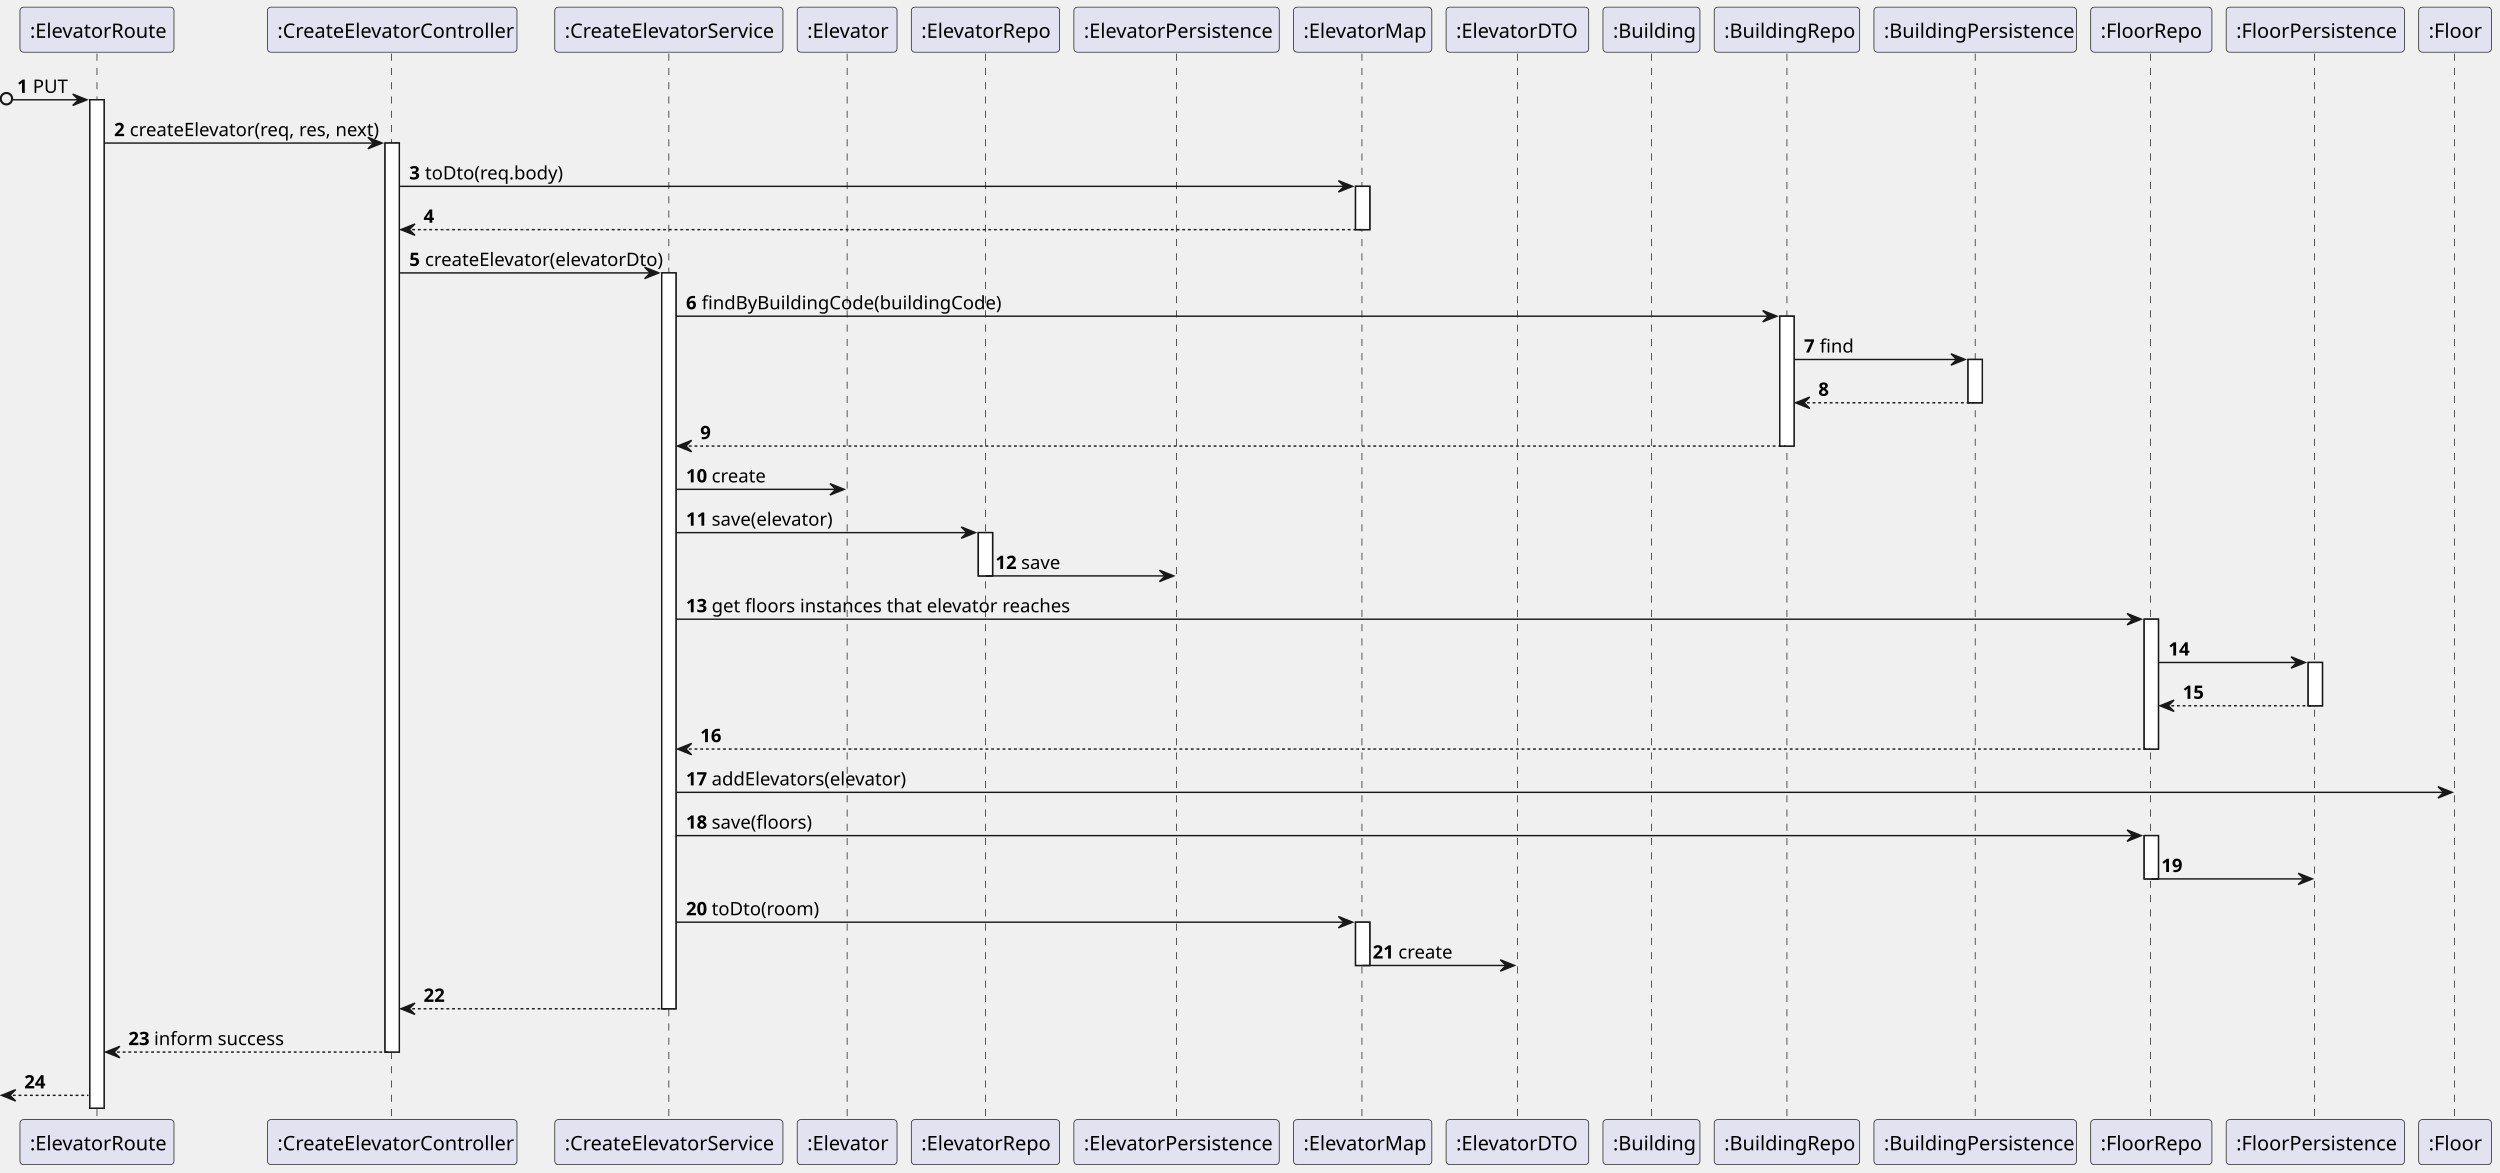
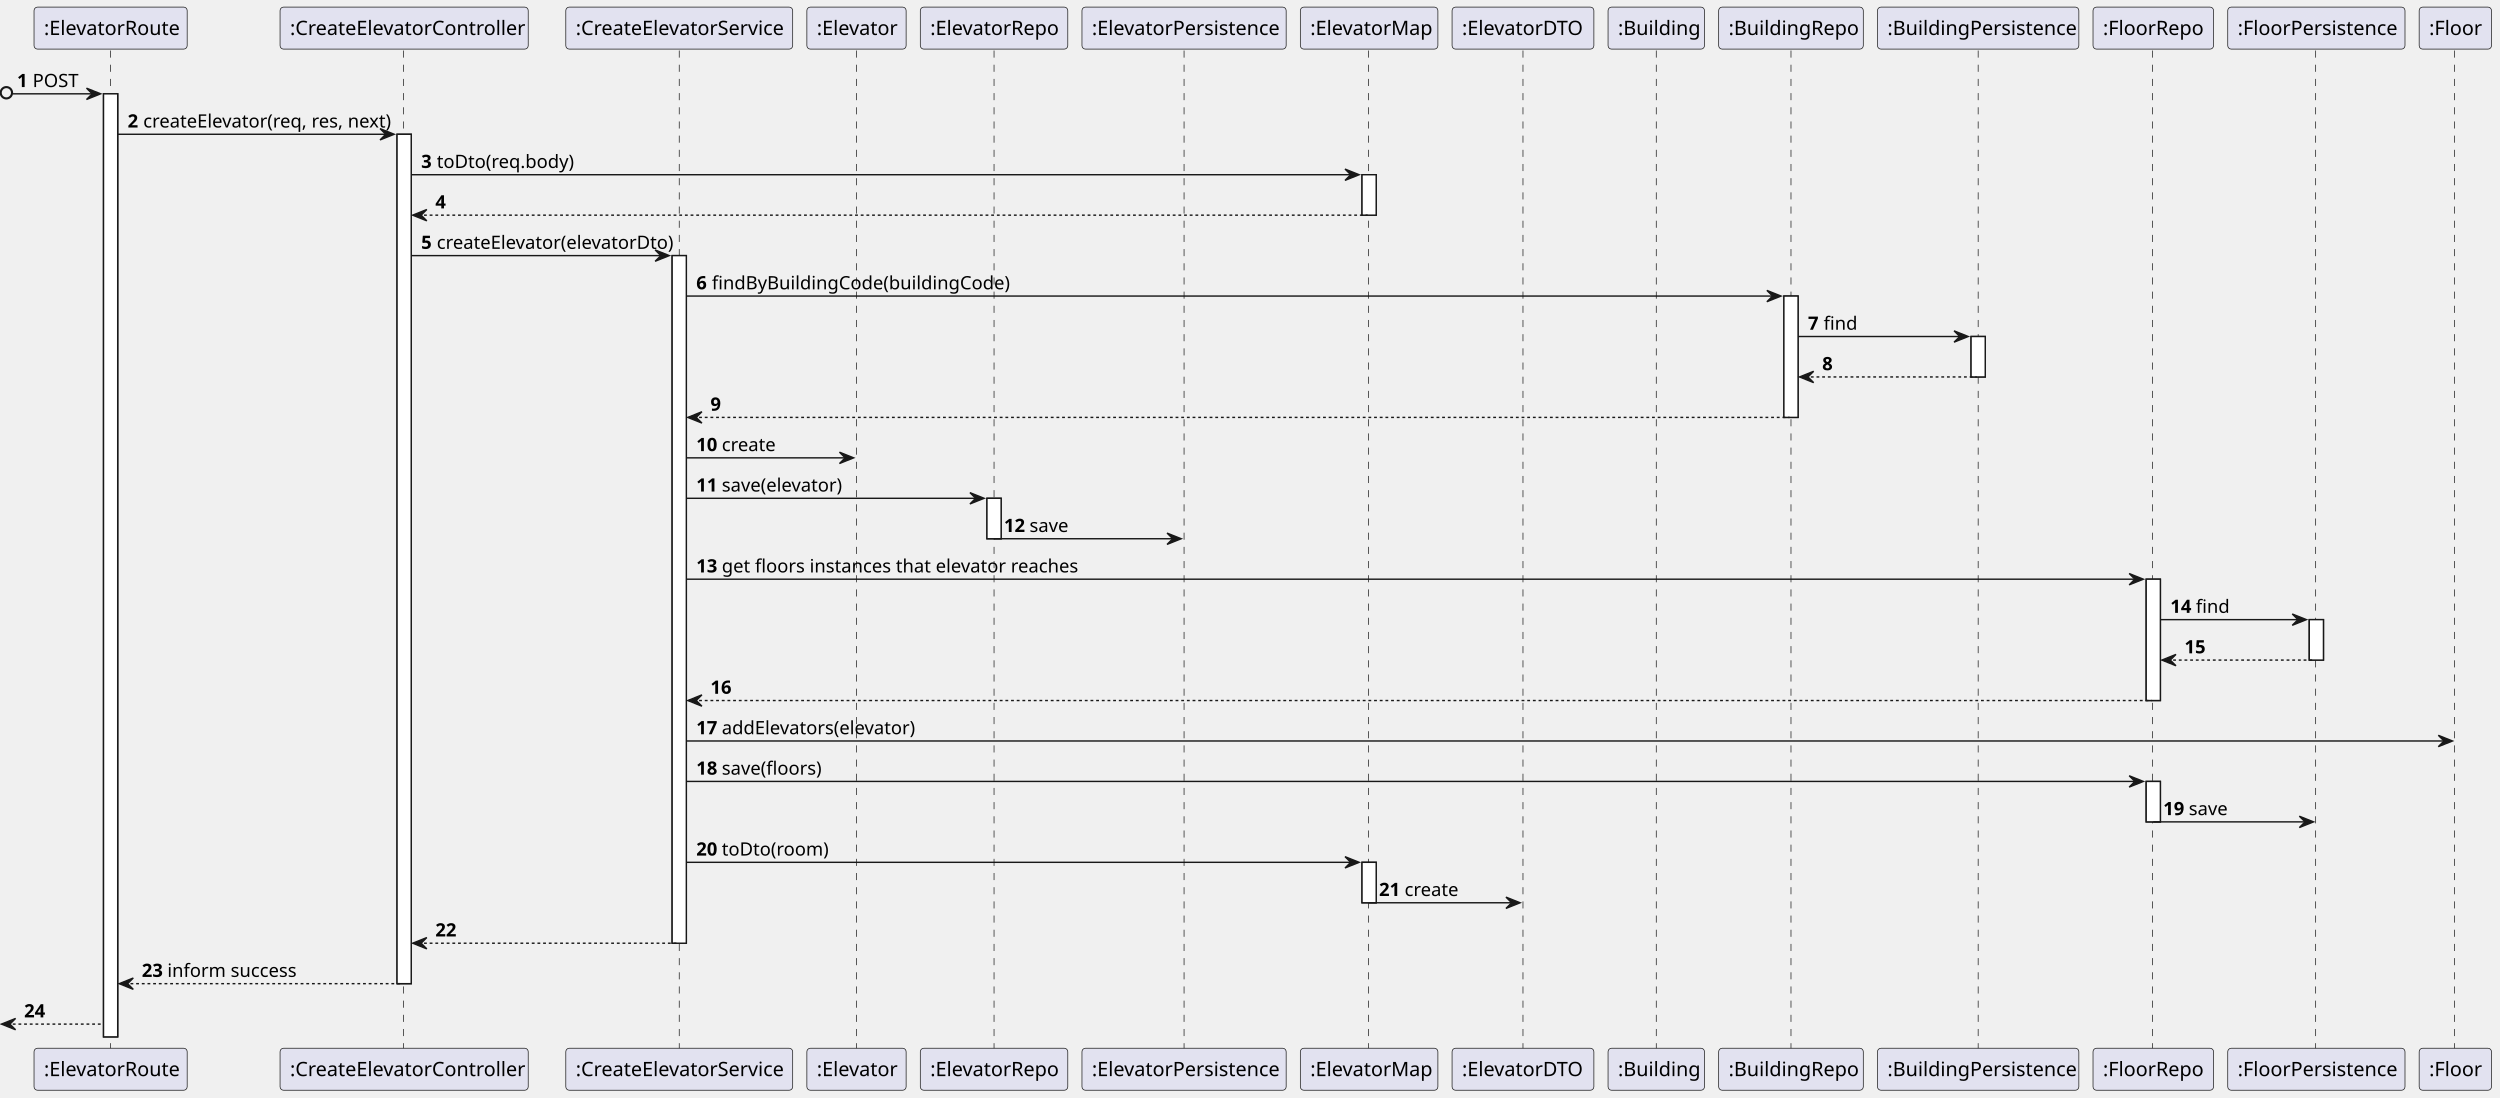
- <svg xmlns="http://www.w3.org/2000/svg" contentStyleType="text/css" height="822px" preserveAspectRatio="none" style="width:1753px;height:822px;background:#FFFFFF;" version="1.1" viewBox="0 0 1753 822" width="1753px" zoomAndPan="magnify">
+ <svg xmlns="http://www.w3.org/2000/svg" contentStyleType="text/css" height="774px" preserveAspectRatio="none" style="width:1763px;height:774px;background:#FFFFFF;" version="1.1" viewBox="0 0 1763 774" width="1763px" zoomAndPan="magnify">
  <defs />
  <g>
-     <rect fill="#FFFFFF" height="707.086" style="stroke:#181818;stroke-width:1.0;" width="10" x="63" y="69.961" />
-     <rect fill="#FFFFFF" height="637.383" style="stroke:#181818;stroke-width:1.0;" width="10" x="270" y="100.312" />
-     <rect fill="#FFFFFF" height="515.977" style="stroke:#181818;stroke-width:1.0;" width="10" x="464" y="191.367" />
-     <rect fill="#FFFFFF" height="30.352" style="stroke:#181818;stroke-width:1.0;" width="10" x="686" y="373.477" />
-     <rect fill="#FFFFFF" height="30.352" style="stroke:#181818;stroke-width:1.0;" width="10" x="950.5" y="130.664" />
-     <rect fill="#FFFFFF" height="30.352" style="stroke:#181818;stroke-width:1.0;" width="10" x="950.5" y="646.641" />
-     <rect fill="#FFFFFF" height="91.055" style="stroke:#181818;stroke-width:1.0;" width="10" x="1248" y="221.719" />
-     <rect fill="#FFFFFF" height="30.352" style="stroke:#181818;stroke-width:1.0;" width="10" x="1380" y="252.07" />
-     <rect fill="#FFFFFF" height="91.055" style="stroke:#181818;stroke-width:1.0;" width="10" x="1503.5" y="434.18" />
-     <rect fill="#FFFFFF" height="30.352" style="stroke:#181818;stroke-width:1.0;" width="10" x="1503.5" y="585.938" />
-     <rect fill="#FFFFFF" height="30.352" style="stroke:#181818;stroke-width:1.0;" width="10" x="1618.5" y="464.531" />
-     <line style="stroke:#181818;stroke-width:0.5;stroke-dasharray:5.0,5.0;" x1="68" x2="68" y1="37.609" y2="786.047" />
-     <line style="stroke:#181818;stroke-width:0.5;stroke-dasharray:5.0,5.0;" x1="274.5" x2="274.5" y1="37.609" y2="786.047" />
-     <line style="stroke:#181818;stroke-width:0.5;stroke-dasharray:5.0,5.0;" x1="469" x2="469" y1="37.609" y2="786.047" />
-     <line style="stroke:#181818;stroke-width:0.5;stroke-dasharray:5.0,5.0;" x1="594" x2="594" y1="37.609" y2="786.047" />
-     <line style="stroke:#181818;stroke-width:0.5;stroke-dasharray:5.0,5.0;" x1="691" x2="691" y1="37.609" y2="786.047" />
-     <line style="stroke:#181818;stroke-width:0.5;stroke-dasharray:5.0,5.0;" x1="825" x2="825" y1="37.609" y2="786.047" />
-     <line style="stroke:#181818;stroke-width:0.5;stroke-dasharray:5.0,5.0;" x1="955" x2="955" y1="37.609" y2="786.047" />
-     <line style="stroke:#181818;stroke-width:0.5;stroke-dasharray:5.0,5.0;" x1="1064" x2="1064" y1="37.609" y2="786.047" />
-     <line style="stroke:#181818;stroke-width:0.5;stroke-dasharray:5.0,5.0;" x1="1158" x2="1158" y1="37.609" y2="786.047" />
-     <line style="stroke:#181818;stroke-width:0.5;stroke-dasharray:5.0,5.0;" x1="1253" x2="1253" y1="37.609" y2="786.047" />
-     <line style="stroke:#181818;stroke-width:0.5;stroke-dasharray:5.0,5.0;" x1="1385" x2="1385" y1="37.609" y2="786.047" />
-     <line style="stroke:#181818;stroke-width:0.5;stroke-dasharray:5.0,5.0;" x1="1508" x2="1508" y1="37.609" y2="786.047" />
-     <line style="stroke:#181818;stroke-width:0.5;stroke-dasharray:5.0,5.0;" x1="1623" x2="1623" y1="37.609" y2="786.047" />
-     <line style="stroke:#181818;stroke-width:0.5;stroke-dasharray:5.0,5.0;" x1="1721" x2="1721" y1="37.609" y2="786.047" />
-     <rect fill="#E2E2F0" height="31.609" rx="2.5" ry="2.5" style="stroke:#181818;stroke-width:0.5;" width="108" x="14" y="5" />
-     <text fill="#000000" font-family="sans-serif" font-size="14" lengthAdjust="spacing" textLength="94" x="21" y="26.533">:ElevatorRoute</text>
-     <rect fill="#E2E2F0" height="31.609" rx="2.5" ry="2.5" style="stroke:#181818;stroke-width:0.5;" width="108" x="14" y="785.047" />
-     <text fill="#000000" font-family="sans-serif" font-size="14" lengthAdjust="spacing" textLength="94" x="21" y="806.58">:ElevatorRoute</text>
-     <rect fill="#E2E2F0" height="31.609" rx="2.5" ry="2.5" style="stroke:#181818;stroke-width:0.5;" width="175" x="187.5" y="5" />
-     <text fill="#000000" font-family="sans-serif" font-size="14" lengthAdjust="spacing" textLength="161" x="194.5" y="26.533">:CreateElevatorController</text>
-     <rect fill="#E2E2F0" height="31.609" rx="2.5" ry="2.5" style="stroke:#181818;stroke-width:0.5;" width="175" x="187.5" y="785.047" />
-     <text fill="#000000" font-family="sans-serif" font-size="14" lengthAdjust="spacing" textLength="161" x="194.5" y="806.58">:CreateElevatorController</text>
-     <rect fill="#E2E2F0" height="31.609" rx="2.5" ry="2.5" style="stroke:#181818;stroke-width:0.5;" width="160" x="389" y="5" />
-     <text fill="#000000" font-family="sans-serif" font-size="14" lengthAdjust="spacing" textLength="146" x="396" y="26.533">:CreateElevatorService</text>
-     <rect fill="#E2E2F0" height="31.609" rx="2.5" ry="2.5" style="stroke:#181818;stroke-width:0.5;" width="160" x="389" y="785.047" />
-     <text fill="#000000" font-family="sans-serif" font-size="14" lengthAdjust="spacing" textLength="146" x="396" y="806.58">:CreateElevatorService</text>
-     <rect fill="#E2E2F0" height="31.609" rx="2.5" ry="2.5" style="stroke:#181818;stroke-width:0.5;" width="70" x="559" y="5" />
-     <text fill="#000000" font-family="sans-serif" font-size="14" lengthAdjust="spacing" textLength="56" x="566" y="26.533">:Elevator</text>
-     <rect fill="#E2E2F0" height="31.609" rx="2.5" ry="2.5" style="stroke:#181818;stroke-width:0.5;" width="70" x="559" y="785.047" />
-     <text fill="#000000" font-family="sans-serif" font-size="14" lengthAdjust="spacing" textLength="56" x="566" y="806.58">:Elevator</text>
-     <rect fill="#E2E2F0" height="31.609" rx="2.5" ry="2.5" style="stroke:#181818;stroke-width:0.5;" width="104" x="639" y="5" />
-     <text fill="#000000" font-family="sans-serif" font-size="14" lengthAdjust="spacing" textLength="90" x="646" y="26.533">:ElevatorRepo</text>
-     <rect fill="#E2E2F0" height="31.609" rx="2.5" ry="2.5" style="stroke:#181818;stroke-width:0.5;" width="104" x="639" y="785.047" />
-     <text fill="#000000" font-family="sans-serif" font-size="14" lengthAdjust="spacing" textLength="90" x="646" y="806.58">:ElevatorRepo</text>
-     <rect fill="#E2E2F0" height="31.609" rx="2.5" ry="2.5" style="stroke:#181818;stroke-width:0.5;" width="144" x="753" y="5" />
-     <text fill="#000000" font-family="sans-serif" font-size="14" lengthAdjust="spacing" textLength="130" x="760" y="26.533">:ElevatorPersistence</text>
-     <rect fill="#E2E2F0" height="31.609" rx="2.5" ry="2.5" style="stroke:#181818;stroke-width:0.5;" width="144" x="753" y="785.047" />
-     <text fill="#000000" font-family="sans-serif" font-size="14" lengthAdjust="spacing" textLength="130" x="760" y="806.58">:ElevatorPersistence</text>
-     <rect fill="#E2E2F0" height="31.609" rx="2.5" ry="2.5" style="stroke:#181818;stroke-width:0.5;" width="97" x="907" y="5" />
-     <text fill="#000000" font-family="sans-serif" font-size="14" lengthAdjust="spacing" textLength="83" x="914" y="26.533">:ElevatorMap</text>
-     <rect fill="#E2E2F0" height="31.609" rx="2.5" ry="2.5" style="stroke:#181818;stroke-width:0.5;" width="97" x="907" y="785.047" />
-     <text fill="#000000" font-family="sans-serif" font-size="14" lengthAdjust="spacing" textLength="83" x="914" y="806.58">:ElevatorMap</text>
-     <rect fill="#E2E2F0" height="31.609" rx="2.5" ry="2.5" style="stroke:#181818;stroke-width:0.5;" width="100" x="1014" y="5" />
-     <text fill="#000000" font-family="sans-serif" font-size="14" lengthAdjust="spacing" textLength="86" x="1021" y="26.533">:ElevatorDTO</text>
-     <rect fill="#E2E2F0" height="31.609" rx="2.5" ry="2.5" style="stroke:#181818;stroke-width:0.5;" width="100" x="1014" y="785.047" />
-     <text fill="#000000" font-family="sans-serif" font-size="14" lengthAdjust="spacing" textLength="86" x="1021" y="806.58">:ElevatorDTO</text>
-     <rect fill="#E2E2F0" height="31.609" rx="2.5" ry="2.5" style="stroke:#181818;stroke-width:0.5;" width="68" x="1124" y="5" />
-     <text fill="#000000" font-family="sans-serif" font-size="14" lengthAdjust="spacing" textLength="54" x="1131" y="26.533">:Building</text>
-     <rect fill="#E2E2F0" height="31.609" rx="2.5" ry="2.5" style="stroke:#181818;stroke-width:0.5;" width="68" x="1124" y="785.047" />
-     <text fill="#000000" font-family="sans-serif" font-size="14" lengthAdjust="spacing" textLength="54" x="1131" y="806.58">:Building</text>
-     <rect fill="#E2E2F0" height="31.609" rx="2.5" ry="2.5" style="stroke:#181818;stroke-width:0.5;" width="102" x="1202" y="5" />
-     <text fill="#000000" font-family="sans-serif" font-size="14" lengthAdjust="spacing" textLength="88" x="1209" y="26.533">:BuildingRepo</text>
-     <rect fill="#E2E2F0" height="31.609" rx="2.5" ry="2.5" style="stroke:#181818;stroke-width:0.5;" width="102" x="1202" y="785.047" />
-     <text fill="#000000" font-family="sans-serif" font-size="14" lengthAdjust="spacing" textLength="88" x="1209" y="806.58">:BuildingRepo</text>
-     <rect fill="#E2E2F0" height="31.609" rx="2.5" ry="2.5" style="stroke:#181818;stroke-width:0.5;" width="142" x="1314" y="5" />
-     <text fill="#000000" font-family="sans-serif" font-size="14" lengthAdjust="spacing" textLength="128" x="1321" y="26.533">:BuildingPersistence</text>
-     <rect fill="#E2E2F0" height="31.609" rx="2.5" ry="2.5" style="stroke:#181818;stroke-width:0.5;" width="142" x="1314" y="785.047" />
-     <text fill="#000000" font-family="sans-serif" font-size="14" lengthAdjust="spacing" textLength="128" x="1321" y="806.58">:BuildingPersistence</text>
-     <rect fill="#E2E2F0" height="31.609" rx="2.5" ry="2.5" style="stroke:#181818;stroke-width:0.5;" width="85" x="1466" y="5" />
-     <text fill="#000000" font-family="sans-serif" font-size="14" lengthAdjust="spacing" textLength="71" x="1473" y="26.533">:FloorRepo</text>
-     <rect fill="#E2E2F0" height="31.609" rx="2.5" ry="2.5" style="stroke:#181818;stroke-width:0.5;" width="85" x="1466" y="785.047" />
-     <text fill="#000000" font-family="sans-serif" font-size="14" lengthAdjust="spacing" textLength="71" x="1473" y="806.58">:FloorRepo</text>
-     <rect fill="#E2E2F0" height="31.609" rx="2.5" ry="2.5" style="stroke:#181818;stroke-width:0.5;" width="125" x="1561" y="5" />
-     <text fill="#000000" font-family="sans-serif" font-size="14" lengthAdjust="spacing" textLength="111" x="1568" y="26.533">:FloorPersistence</text>
-     <rect fill="#E2E2F0" height="31.609" rx="2.5" ry="2.5" style="stroke:#181818;stroke-width:0.5;" width="125" x="1561" y="785.047" />
-     <text fill="#000000" font-family="sans-serif" font-size="14" lengthAdjust="spacing" textLength="111" x="1568" y="806.58">:FloorPersistence</text>
-     <rect fill="#E2E2F0" height="31.609" rx="2.5" ry="2.5" style="stroke:#181818;stroke-width:0.5;" width="51" x="1696" y="5" />
-     <text fill="#000000" font-family="sans-serif" font-size="14" lengthAdjust="spacing" textLength="37" x="1703" y="26.533">:Floor</text>
-     <rect fill="#E2E2F0" height="31.609" rx="2.5" ry="2.5" style="stroke:#181818;stroke-width:0.5;" width="51" x="1696" y="785.047" />
-     <text fill="#000000" font-family="sans-serif" font-size="14" lengthAdjust="spacing" textLength="37" x="1703" y="806.58">:Floor</text>
-     <rect fill="#FFFFFF" height="707.086" style="stroke:#181818;stroke-width:1.0;" width="10" x="63" y="69.961" />
-     <rect fill="#FFFFFF" height="637.383" style="stroke:#181818;stroke-width:1.0;" width="10" x="270" y="100.312" />
-     <rect fill="#FFFFFF" height="515.977" style="stroke:#181818;stroke-width:1.0;" width="10" x="464" y="191.367" />
-     <rect fill="#FFFFFF" height="30.352" style="stroke:#181818;stroke-width:1.0;" width="10" x="686" y="373.477" />
-     <rect fill="#FFFFFF" height="30.352" style="stroke:#181818;stroke-width:1.0;" width="10" x="950.5" y="130.664" />
-     <rect fill="#FFFFFF" height="30.352" style="stroke:#181818;stroke-width:1.0;" width="10" x="950.5" y="646.641" />
-     <rect fill="#FFFFFF" height="91.055" style="stroke:#181818;stroke-width:1.0;" width="10" x="1248" y="221.719" />
-     <rect fill="#FFFFFF" height="30.352" style="stroke:#181818;stroke-width:1.0;" width="10" x="1380" y="252.07" />
-     <rect fill="#FFFFFF" height="91.055" style="stroke:#181818;stroke-width:1.0;" width="10" x="1503.5" y="434.18" />
-     <rect fill="#FFFFFF" height="30.352" style="stroke:#181818;stroke-width:1.0;" width="10" x="1503.5" y="585.938" />
-     <rect fill="#FFFFFF" height="30.352" style="stroke:#181818;stroke-width:1.0;" width="10" x="1618.5" y="464.531" />
-     <ellipse cx="4.5" cy="69.211" fill="none" rx="4" ry="4" style="stroke:#181818;stroke-width:1.5;" />
-     <polygon fill="#181818" points="51,65.961,61,69.961,51,73.961,55,69.961" style="stroke:#181818;stroke-width:1.0;" />
-     <line style="stroke:#181818;stroke-width:1.0;" x1="9" x2="57" y1="69.961" y2="69.961" />
-     <text fill="#000000" font-family="sans-serif" font-size="13" font-weight="bold" lengthAdjust="spacing" textLength="7" x="12" y="65.105">1</text>
-     <text fill="#000000" font-family="sans-serif" font-size="13" lengthAdjust="spacing" textLength="25" x="23" y="65.105">PUT</text>
-     <polygon fill="#181818" points="258,96.312,268,100.312,258,104.312,262,100.312" style="stroke:#181818;stroke-width:1.0;" />
-     <line style="stroke:#181818;stroke-width:1.0;" x1="73" x2="264" y1="100.312" y2="100.312" />
-     <text fill="#000000" font-family="sans-serif" font-size="13" font-weight="bold" lengthAdjust="spacing" textLength="7" x="80" y="95.456">2</text>
-     <text fill="#000000" font-family="sans-serif" font-size="13" lengthAdjust="spacing" textLength="167" x="91" y="95.456">createElevator(req, res, next)</text>
-     <polygon fill="#181818" points="938.5,126.664,948.5,130.664,938.5,134.664,942.5,130.664" style="stroke:#181818;stroke-width:1.0;" />
-     <line style="stroke:#181818;stroke-width:1.0;" x1="280" x2="944.5" y1="130.664" y2="130.664" />
-     <text fill="#000000" font-family="sans-serif" font-size="13" font-weight="bold" lengthAdjust="spacing" textLength="7" x="287" y="125.808">3</text>
-     <text fill="#000000" font-family="sans-serif" font-size="13" lengthAdjust="spacing" textLength="89" x="298" y="125.808">toDto(req.body)</text>
-     <polygon fill="#181818" points="291,157.016,281,161.016,291,165.016,287,161.016" style="stroke:#181818;stroke-width:1.0;" />
-     <line style="stroke:#181818;stroke-width:1.0;stroke-dasharray:2.0,2.0;" x1="285" x2="954.5" y1="161.016" y2="161.016" />
-     <text fill="#000000" font-family="sans-serif" font-size="13" font-weight="bold" lengthAdjust="spacing" textLength="7" x="297" y="156.159">4</text>
-     <text fill="#000000" font-family="sans-serif" font-size="13" lengthAdjust="spacing" textLength="4" x="308" y="156.159"> </text>
-     <polygon fill="#181818" points="452,187.367,462,191.367,452,195.367,456,191.367" style="stroke:#181818;stroke-width:1.0;" />
-     <line style="stroke:#181818;stroke-width:1.0;" x1="280" x2="458" y1="191.367" y2="191.367" />
-     <text fill="#000000" font-family="sans-serif" font-size="13" font-weight="bold" lengthAdjust="spacing" textLength="7" x="287" y="186.511">5</text>
-     <text fill="#000000" font-family="sans-serif" font-size="13" lengthAdjust="spacing" textLength="154" x="298" y="186.511">createElevator(elevatorDto)</text>
-     <polygon fill="#181818" points="1236,217.719,1246,221.719,1236,225.719,1240,221.719" style="stroke:#181818;stroke-width:1.0;" />
-     <line style="stroke:#181818;stroke-width:1.0;" x1="474" x2="1242" y1="221.719" y2="221.719" />
-     <text fill="#000000" font-family="sans-serif" font-size="13" font-weight="bold" lengthAdjust="spacing" textLength="7" x="481" y="216.862">6</text>
-     <text fill="#000000" font-family="sans-serif" font-size="13" lengthAdjust="spacing" textLength="194" x="492" y="216.862">findByBuildingCode(buildingCode)</text>
-     <polygon fill="#181818" points="1368,248.07,1378,252.07,1368,256.07,1372,252.07" style="stroke:#181818;stroke-width:1.0;" />
-     <line style="stroke:#181818;stroke-width:1.0;" x1="1258" x2="1374" y1="252.07" y2="252.07" />
-     <text fill="#000000" font-family="sans-serif" font-size="13" font-weight="bold" lengthAdjust="spacing" textLength="7" x="1265" y="247.214">7</text>
-     <text fill="#000000" font-family="sans-serif" font-size="13" lengthAdjust="spacing" textLength="20" x="1276" y="247.214">find</text>
-     <polygon fill="#181818" points="1269,278.422,1259,282.422,1269,286.422,1265,282.422" style="stroke:#181818;stroke-width:1.0;" />
-     <line style="stroke:#181818;stroke-width:1.0;stroke-dasharray:2.0,2.0;" x1="1263" x2="1384" y1="282.422" y2="282.422" />
-     <text fill="#000000" font-family="sans-serif" font-size="13" font-weight="bold" lengthAdjust="spacing" textLength="7" x="1275" y="277.565">8</text>
-     <text fill="#000000" font-family="sans-serif" font-size="13" lengthAdjust="spacing" textLength="4" x="1286" y="277.565"> </text>
-     <polygon fill="#181818" points="485,308.773,475,312.773,485,316.773,481,312.773" style="stroke:#181818;stroke-width:1.0;" />
-     <line style="stroke:#181818;stroke-width:1.0;stroke-dasharray:2.0,2.0;" x1="479" x2="1252" y1="312.773" y2="312.773" />
-     <text fill="#000000" font-family="sans-serif" font-size="13" font-weight="bold" lengthAdjust="spacing" textLength="7" x="491" y="307.917">9</text>
-     <text fill="#000000" font-family="sans-serif" font-size="13" lengthAdjust="spacing" textLength="4" x="502" y="307.917"> </text>
-     <polygon fill="#181818" points="582,339.125,592,343.125,582,347.125,586,343.125" style="stroke:#181818;stroke-width:1.0;" />
-     <line style="stroke:#181818;stroke-width:1.0;" x1="474" x2="588" y1="343.125" y2="343.125" />
-     <text fill="#000000" font-family="sans-serif" font-size="13" font-weight="bold" lengthAdjust="spacing" textLength="14" x="481" y="338.269">10</text>
-     <text fill="#000000" font-family="sans-serif" font-size="13" lengthAdjust="spacing" textLength="36" x="499" y="338.269">create</text>
-     <polygon fill="#181818" points="674,369.477,684,373.477,674,377.477,678,373.477" style="stroke:#181818;stroke-width:1.0;" />
-     <line style="stroke:#181818;stroke-width:1.0;" x1="474" x2="680" y1="373.477" y2="373.477" />
-     <text fill="#000000" font-family="sans-serif" font-size="13" font-weight="bold" lengthAdjust="spacing" textLength="14" x="481" y="368.62">11</text>
-     <text fill="#000000" font-family="sans-serif" font-size="13" lengthAdjust="spacing" textLength="78" x="499" y="368.62">save(elevator)</text>
-     <polygon fill="#181818" points="813,399.828,823,403.828,813,407.828,817,403.828" style="stroke:#181818;stroke-width:1.0;" />
-     <line style="stroke:#181818;stroke-width:1.0;" x1="691" x2="819" y1="403.828" y2="403.828" />
-     <text fill="#000000" font-family="sans-serif" font-size="13" font-weight="bold" lengthAdjust="spacing" textLength="14" x="698" y="398.972">12</text>
-     <text fill="#000000" font-family="sans-serif" font-size="13" lengthAdjust="spacing" textLength="26" x="716" y="398.972">save</text>
-     <polygon fill="#181818" points="1491.5,430.18,1501.5,434.18,1491.5,438.18,1495.5,434.18" style="stroke:#181818;stroke-width:1.0;" />
-     <line style="stroke:#181818;stroke-width:1.0;" x1="474" x2="1497.5" y1="434.18" y2="434.18" />
-     <text fill="#000000" font-family="sans-serif" font-size="13" font-weight="bold" lengthAdjust="spacing" textLength="14" x="481" y="429.323">13</text>
-     <text fill="#000000" font-family="sans-serif" font-size="13" lengthAdjust="spacing" textLength="237" x="499" y="429.323">get floors instances that elevator reaches</text>
-     <polygon fill="#181818" points="1606.5,460.531,1616.5,464.531,1606.5,468.531,1610.5,464.531" style="stroke:#181818;stroke-width:1.0;" />
-     <line style="stroke:#181818;stroke-width:1.0;" x1="1513.5" x2="1612.5" y1="464.531" y2="464.531" />
-     <text fill="#000000" font-family="sans-serif" font-size="13" font-weight="bold" lengthAdjust="spacing" textLength="14" x="1520.5" y="459.675">14</text>
-     <text fill="#000000" font-family="sans-serif" font-size="13" lengthAdjust="spacing" textLength="4" x="1538.5" y="459.675"> </text>
-     <polygon fill="#181818" points="1524.5,490.883,1514.5,494.883,1524.5,498.883,1520.5,494.883" style="stroke:#181818;stroke-width:1.0;" />
-     <line style="stroke:#181818;stroke-width:1.0;stroke-dasharray:2.0,2.0;" x1="1518.5" x2="1622.5" y1="494.883" y2="494.883" />
-     <text fill="#000000" font-family="sans-serif" font-size="13" font-weight="bold" lengthAdjust="spacing" textLength="14" x="1530.5" y="490.026">15</text>
-     <text fill="#000000" font-family="sans-serif" font-size="13" lengthAdjust="spacing" textLength="4" x="1548.5" y="490.026"> </text>
-     <polygon fill="#181818" points="485,521.234,475,525.234,485,529.234,481,525.234" style="stroke:#181818;stroke-width:1.0;" />
-     <line style="stroke:#181818;stroke-width:1.0;stroke-dasharray:2.0,2.0;" x1="479" x2="1507.5" y1="525.234" y2="525.234" />
-     <text fill="#000000" font-family="sans-serif" font-size="13" font-weight="bold" lengthAdjust="spacing" textLength="14" x="491" y="520.378">16</text>
-     <text fill="#000000" font-family="sans-serif" font-size="13" lengthAdjust="spacing" textLength="4" x="509" y="520.378"> </text>
-     <polygon fill="#181818" points="1709.5,551.586,1719.5,555.586,1709.5,559.586,1713.5,555.586" style="stroke:#181818;stroke-width:1.0;" />
-     <line style="stroke:#181818;stroke-width:1.0;" x1="474" x2="1715.5" y1="555.586" y2="555.586" />
-     <text fill="#000000" font-family="sans-serif" font-size="13" font-weight="bold" lengthAdjust="spacing" textLength="14" x="481" y="550.73">17</text>
-     <text fill="#000000" font-family="sans-serif" font-size="13" lengthAdjust="spacing" textLength="126" x="499" y="550.73">addElevators(elevator)</text>
-     <polygon fill="#181818" points="1491.5,581.938,1501.5,585.938,1491.5,589.938,1495.5,585.938" style="stroke:#181818;stroke-width:1.0;" />
-     <line style="stroke:#181818;stroke-width:1.0;" x1="474" x2="1497.5" y1="585.938" y2="585.938" />
-     <text fill="#000000" font-family="sans-serif" font-size="13" font-weight="bold" lengthAdjust="spacing" textLength="14" x="481" y="581.081">18</text>
-     <text fill="#000000" font-family="sans-serif" font-size="13" lengthAdjust="spacing" textLength="65" x="499" y="581.081">save(floors)</text>
-     <polygon fill="#181818" points="1611.5,612.289,1621.5,616.289,1611.5,620.289,1615.5,616.289" style="stroke:#181818;stroke-width:1.0;" />
-     <line style="stroke:#181818;stroke-width:1.0;" x1="1508.5" x2="1617.5" y1="616.289" y2="616.289" />
-     <text fill="#000000" font-family="sans-serif" font-size="13" font-weight="bold" lengthAdjust="spacing" textLength="14" x="1515.5" y="611.433">19</text>
-     <text fill="#000000" font-family="sans-serif" font-size="13" lengthAdjust="spacing" textLength="4" x="1533.5" y="611.433"> </text>
-     <polygon fill="#181818" points="938.5,642.641,948.5,646.641,938.5,650.641,942.5,646.641" style="stroke:#181818;stroke-width:1.0;" />
-     <line style="stroke:#181818;stroke-width:1.0;" x1="474" x2="944.5" y1="646.641" y2="646.641" />
-     <text fill="#000000" font-family="sans-serif" font-size="13" font-weight="bold" lengthAdjust="spacing" textLength="14" x="481" y="641.784">20</text>
-     <text fill="#000000" font-family="sans-serif" font-size="13" lengthAdjust="spacing" textLength="68" x="499" y="641.784">toDto(room)</text>
-     <polygon fill="#181818" points="1052,672.992,1062,676.992,1052,680.992,1056,676.992" style="stroke:#181818;stroke-width:1.0;" />
-     <line style="stroke:#181818;stroke-width:1.0;" x1="955.5" x2="1058" y1="676.992" y2="676.992" />
-     <text fill="#000000" font-family="sans-serif" font-size="13" font-weight="bold" lengthAdjust="spacing" textLength="14" x="962.5" y="672.136">21</text>
-     <text fill="#000000" font-family="sans-serif" font-size="13" lengthAdjust="spacing" textLength="36" x="980.5" y="672.136">create</text>
-     <polygon fill="#181818" points="291,703.344,281,707.344,291,711.344,287,707.344" style="stroke:#181818;stroke-width:1.0;" />
-     <line style="stroke:#181818;stroke-width:1.0;stroke-dasharray:2.0,2.0;" x1="285" x2="468" y1="707.344" y2="707.344" />
-     <text fill="#000000" font-family="sans-serif" font-size="13" font-weight="bold" lengthAdjust="spacing" textLength="14" x="297" y="702.487">22</text>
-     <text fill="#000000" font-family="sans-serif" font-size="13" lengthAdjust="spacing" textLength="4" x="315" y="702.487"> </text>
-     <polygon fill="#181818" points="84,733.695,74,737.695,84,741.695,80,737.695" style="stroke:#181818;stroke-width:1.0;" />
-     <line style="stroke:#181818;stroke-width:1.0;stroke-dasharray:2.0,2.0;" x1="78" x2="274" y1="737.695" y2="737.695" />
-     <text fill="#000000" font-family="sans-serif" font-size="13" font-weight="bold" lengthAdjust="spacing" textLength="14" x="90" y="732.839">23</text>
-     <text fill="#000000" font-family="sans-serif" font-size="13" lengthAdjust="spacing" textLength="88" x="108" y="732.839">inform success</text>
-     <polygon fill="#181818" points="11,764.047,1,768.047,11,772.047,7,768.047" style="stroke:#181818;stroke-width:1.0;" />
-     <line style="stroke:#181818;stroke-width:1.0;stroke-dasharray:2.0,2.0;" x1="5" x2="62" y1="768.047" y2="768.047" />
-     <text fill="#000000" font-family="sans-serif" font-size="13" font-weight="bold" lengthAdjust="spacing" textLength="14" x="17" y="763.19">24</text>
-     <text fill="#000000" font-family="sans-serif" font-size="13" lengthAdjust="spacing" textLength="4" x="35" y="763.19"> </text>
+     <rect fill="#FFFFFF" height="665.039" style="stroke:#181818;stroke-width:1.0;" width="10" x="73" y="66.164" />
+     <rect fill="#FFFFFF" height="598.992" style="stroke:#181818;stroke-width:1.0;" width="10" x="280" y="94.688" />
+     <rect fill="#FFFFFF" height="484.898" style="stroke:#181818;stroke-width:1.0;" width="10" x="474" y="180.258" />
+     <rect fill="#FFFFFF" height="28.523" style="stroke:#181818;stroke-width:1.0;" width="10" x="696" y="351.398" />
+     <rect fill="#FFFFFF" height="28.523" style="stroke:#181818;stroke-width:1.0;" width="10" x="960.5" y="123.211" />
+     <rect fill="#FFFFFF" height="28.523" style="stroke:#181818;stroke-width:1.0;" width="10" x="960.5" y="608.109" />
+     <rect fill="#FFFFFF" height="85.57" style="stroke:#181818;stroke-width:1.0;" width="10" x="1258" y="208.781" />
+     <rect fill="#FFFFFF" height="28.523" style="stroke:#181818;stroke-width:1.0;" width="10" x="1390" y="237.305" />
+     <rect fill="#FFFFFF" height="85.57" style="stroke:#181818;stroke-width:1.0;" width="10" x="1513.5" y="408.445" />
+     <rect fill="#FFFFFF" height="28.523" style="stroke:#181818;stroke-width:1.0;" width="10" x="1513.5" y="551.062" />
+     <rect fill="#FFFFFF" height="28.523" style="stroke:#181818;stroke-width:1.0;" width="10" x="1628.5" y="436.969" />
+     <line style="stroke:#181818;stroke-width:0.5;stroke-dasharray:5.0,5.0;" x1="78" x2="78" y1="35.641" y2="740.203" />
+     <line style="stroke:#181818;stroke-width:0.5;stroke-dasharray:5.0,5.0;" x1="284.5" x2="284.5" y1="35.641" y2="740.203" />
+     <line style="stroke:#181818;stroke-width:0.5;stroke-dasharray:5.0,5.0;" x1="479" x2="479" y1="35.641" y2="740.203" />
+     <line style="stroke:#181818;stroke-width:0.5;stroke-dasharray:5.0,5.0;" x1="604" x2="604" y1="35.641" y2="740.203" />
+     <line style="stroke:#181818;stroke-width:0.5;stroke-dasharray:5.0,5.0;" x1="701" x2="701" y1="35.641" y2="740.203" />
+     <line style="stroke:#181818;stroke-width:0.5;stroke-dasharray:5.0,5.0;" x1="835" x2="835" y1="35.641" y2="740.203" />
+     <line style="stroke:#181818;stroke-width:0.5;stroke-dasharray:5.0,5.0;" x1="965" x2="965" y1="35.641" y2="740.203" />
+     <line style="stroke:#181818;stroke-width:0.5;stroke-dasharray:5.0,5.0;" x1="1074" x2="1074" y1="35.641" y2="740.203" />
+     <line style="stroke:#181818;stroke-width:0.5;stroke-dasharray:5.0,5.0;" x1="1168" x2="1168" y1="35.641" y2="740.203" />
+     <line style="stroke:#181818;stroke-width:0.5;stroke-dasharray:5.0,5.0;" x1="1263" x2="1263" y1="35.641" y2="740.203" />
+     <line style="stroke:#181818;stroke-width:0.5;stroke-dasharray:5.0,5.0;" x1="1395" x2="1395" y1="35.641" y2="740.203" />
+     <line style="stroke:#181818;stroke-width:0.5;stroke-dasharray:5.0,5.0;" x1="1518" x2="1518" y1="35.641" y2="740.203" />
+     <line style="stroke:#181818;stroke-width:0.5;stroke-dasharray:5.0,5.0;" x1="1633" x2="1633" y1="35.641" y2="740.203" />
+     <line style="stroke:#181818;stroke-width:0.5;stroke-dasharray:5.0,5.0;" x1="1731" x2="1731" y1="35.641" y2="740.203" />
+     <rect fill="#E2E2F0" height="29.641" rx="2.5" ry="2.5" style="stroke:#181818;stroke-width:0.5;" width="108" x="24" y="5" />
+     <text fill="#000000" font-family="sans-serif" font-size="14" lengthAdjust="spacing" textLength="94" x="31" y="24.674">:ElevatorRoute</text>
+     <rect fill="#E2E2F0" height="29.641" rx="2.5" ry="2.5" style="stroke:#181818;stroke-width:0.5;" width="108" x="24" y="739.203" />
+     <text fill="#000000" font-family="sans-serif" font-size="14" lengthAdjust="spacing" textLength="94" x="31" y="758.877">:ElevatorRoute</text>
+     <rect fill="#E2E2F0" height="29.641" rx="2.5" ry="2.5" style="stroke:#181818;stroke-width:0.5;" width="175" x="197.5" y="5" />
+     <text fill="#000000" font-family="sans-serif" font-size="14" lengthAdjust="spacing" textLength="161" x="204.5" y="24.674">:CreateElevatorController</text>
+     <rect fill="#E2E2F0" height="29.641" rx="2.5" ry="2.5" style="stroke:#181818;stroke-width:0.5;" width="175" x="197.5" y="739.203" />
+     <text fill="#000000" font-family="sans-serif" font-size="14" lengthAdjust="spacing" textLength="161" x="204.5" y="758.877">:CreateElevatorController</text>
+     <rect fill="#E2E2F0" height="29.641" rx="2.5" ry="2.5" style="stroke:#181818;stroke-width:0.5;" width="160" x="399" y="5" />
+     <text fill="#000000" font-family="sans-serif" font-size="14" lengthAdjust="spacing" textLength="146" x="406" y="24.674">:CreateElevatorService</text>
+     <rect fill="#E2E2F0" height="29.641" rx="2.5" ry="2.5" style="stroke:#181818;stroke-width:0.5;" width="160" x="399" y="739.203" />
+     <text fill="#000000" font-family="sans-serif" font-size="14" lengthAdjust="spacing" textLength="146" x="406" y="758.877">:CreateElevatorService</text>
+     <rect fill="#E2E2F0" height="29.641" rx="2.5" ry="2.5" style="stroke:#181818;stroke-width:0.5;" width="70" x="569" y="5" />
+     <text fill="#000000" font-family="sans-serif" font-size="14" lengthAdjust="spacing" textLength="56" x="576" y="24.674">:Elevator</text>
+     <rect fill="#E2E2F0" height="29.641" rx="2.5" ry="2.5" style="stroke:#181818;stroke-width:0.5;" width="70" x="569" y="739.203" />
+     <text fill="#000000" font-family="sans-serif" font-size="14" lengthAdjust="spacing" textLength="56" x="576" y="758.877">:Elevator</text>
+     <rect fill="#E2E2F0" height="29.641" rx="2.5" ry="2.5" style="stroke:#181818;stroke-width:0.5;" width="104" x="649" y="5" />
+     <text fill="#000000" font-family="sans-serif" font-size="14" lengthAdjust="spacing" textLength="90" x="656" y="24.674">:ElevatorRepo</text>
+     <rect fill="#E2E2F0" height="29.641" rx="2.5" ry="2.5" style="stroke:#181818;stroke-width:0.5;" width="104" x="649" y="739.203" />
+     <text fill="#000000" font-family="sans-serif" font-size="14" lengthAdjust="spacing" textLength="90" x="656" y="758.877">:ElevatorRepo</text>
+     <rect fill="#E2E2F0" height="29.641" rx="2.5" ry="2.5" style="stroke:#181818;stroke-width:0.5;" width="144" x="763" y="5" />
+     <text fill="#000000" font-family="sans-serif" font-size="14" lengthAdjust="spacing" textLength="130" x="770" y="24.674">:ElevatorPersistence</text>
+     <rect fill="#E2E2F0" height="29.641" rx="2.5" ry="2.5" style="stroke:#181818;stroke-width:0.5;" width="144" x="763" y="739.203" />
+     <text fill="#000000" font-family="sans-serif" font-size="14" lengthAdjust="spacing" textLength="130" x="770" y="758.877">:ElevatorPersistence</text>
+     <rect fill="#E2E2F0" height="29.641" rx="2.5" ry="2.5" style="stroke:#181818;stroke-width:0.5;" width="97" x="917" y="5" />
+     <text fill="#000000" font-family="sans-serif" font-size="14" lengthAdjust="spacing" textLength="83" x="924" y="24.674">:ElevatorMap</text>
+     <rect fill="#E2E2F0" height="29.641" rx="2.5" ry="2.5" style="stroke:#181818;stroke-width:0.5;" width="97" x="917" y="739.203" />
+     <text fill="#000000" font-family="sans-serif" font-size="14" lengthAdjust="spacing" textLength="83" x="924" y="758.877">:ElevatorMap</text>
+     <rect fill="#E2E2F0" height="29.641" rx="2.5" ry="2.5" style="stroke:#181818;stroke-width:0.5;" width="100" x="1024" y="5" />
+     <text fill="#000000" font-family="sans-serif" font-size="14" lengthAdjust="spacing" textLength="86" x="1031" y="24.674">:ElevatorDTO</text>
+     <rect fill="#E2E2F0" height="29.641" rx="2.5" ry="2.5" style="stroke:#181818;stroke-width:0.5;" width="100" x="1024" y="739.203" />
+     <text fill="#000000" font-family="sans-serif" font-size="14" lengthAdjust="spacing" textLength="86" x="1031" y="758.877">:ElevatorDTO</text>
+     <rect fill="#E2E2F0" height="29.641" rx="2.5" ry="2.5" style="stroke:#181818;stroke-width:0.5;" width="68" x="1134" y="5" />
+     <text fill="#000000" font-family="sans-serif" font-size="14" lengthAdjust="spacing" textLength="54" x="1141" y="24.674">:Building</text>
+     <rect fill="#E2E2F0" height="29.641" rx="2.5" ry="2.5" style="stroke:#181818;stroke-width:0.5;" width="68" x="1134" y="739.203" />
+     <text fill="#000000" font-family="sans-serif" font-size="14" lengthAdjust="spacing" textLength="54" x="1141" y="758.877">:Building</text>
+     <rect fill="#E2E2F0" height="29.641" rx="2.5" ry="2.5" style="stroke:#181818;stroke-width:0.5;" width="102" x="1212" y="5" />
+     <text fill="#000000" font-family="sans-serif" font-size="14" lengthAdjust="spacing" textLength="88" x="1219" y="24.674">:BuildingRepo</text>
+     <rect fill="#E2E2F0" height="29.641" rx="2.5" ry="2.5" style="stroke:#181818;stroke-width:0.5;" width="102" x="1212" y="739.203" />
+     <text fill="#000000" font-family="sans-serif" font-size="14" lengthAdjust="spacing" textLength="88" x="1219" y="758.877">:BuildingRepo</text>
+     <rect fill="#E2E2F0" height="29.641" rx="2.5" ry="2.5" style="stroke:#181818;stroke-width:0.5;" width="142" x="1324" y="5" />
+     <text fill="#000000" font-family="sans-serif" font-size="14" lengthAdjust="spacing" textLength="128" x="1331" y="24.674">:BuildingPersistence</text>
+     <rect fill="#E2E2F0" height="29.641" rx="2.5" ry="2.5" style="stroke:#181818;stroke-width:0.5;" width="142" x="1324" y="739.203" />
+     <text fill="#000000" font-family="sans-serif" font-size="14" lengthAdjust="spacing" textLength="128" x="1331" y="758.877">:BuildingPersistence</text>
+     <rect fill="#E2E2F0" height="29.641" rx="2.5" ry="2.5" style="stroke:#181818;stroke-width:0.5;" width="85" x="1476" y="5" />
+     <text fill="#000000" font-family="sans-serif" font-size="14" lengthAdjust="spacing" textLength="71" x="1483" y="24.674">:FloorRepo</text>
+     <rect fill="#E2E2F0" height="29.641" rx="2.5" ry="2.5" style="stroke:#181818;stroke-width:0.5;" width="85" x="1476" y="739.203" />
+     <text fill="#000000" font-family="sans-serif" font-size="14" lengthAdjust="spacing" textLength="71" x="1483" y="758.877">:FloorRepo</text>
+     <rect fill="#E2E2F0" height="29.641" rx="2.5" ry="2.5" style="stroke:#181818;stroke-width:0.5;" width="125" x="1571" y="5" />
+     <text fill="#000000" font-family="sans-serif" font-size="14" lengthAdjust="spacing" textLength="111" x="1578" y="24.674">:FloorPersistence</text>
+     <rect fill="#E2E2F0" height="29.641" rx="2.5" ry="2.5" style="stroke:#181818;stroke-width:0.5;" width="125" x="1571" y="739.203" />
+     <text fill="#000000" font-family="sans-serif" font-size="14" lengthAdjust="spacing" textLength="111" x="1578" y="758.877">:FloorPersistence</text>
+     <rect fill="#E2E2F0" height="29.641" rx="2.5" ry="2.5" style="stroke:#181818;stroke-width:0.5;" width="51" x="1706" y="5" />
+     <text fill="#000000" font-family="sans-serif" font-size="14" lengthAdjust="spacing" textLength="37" x="1713" y="24.674">:Floor</text>
+     <rect fill="#E2E2F0" height="29.641" rx="2.5" ry="2.5" style="stroke:#181818;stroke-width:0.5;" width="51" x="1706" y="739.203" />
+     <text fill="#000000" font-family="sans-serif" font-size="14" lengthAdjust="spacing" textLength="37" x="1713" y="758.877">:Floor</text>
+     <rect fill="#FFFFFF" height="665.039" style="stroke:#181818;stroke-width:1.0;" width="10" x="73" y="66.164" />
+     <rect fill="#FFFFFF" height="598.992" style="stroke:#181818;stroke-width:1.0;" width="10" x="280" y="94.688" />
+     <rect fill="#FFFFFF" height="484.898" style="stroke:#181818;stroke-width:1.0;" width="10" x="474" y="180.258" />
+     <rect fill="#FFFFFF" height="28.523" style="stroke:#181818;stroke-width:1.0;" width="10" x="696" y="351.398" />
+     <rect fill="#FFFFFF" height="28.523" style="stroke:#181818;stroke-width:1.0;" width="10" x="960.5" y="123.211" />
+     <rect fill="#FFFFFF" height="28.523" style="stroke:#181818;stroke-width:1.0;" width="10" x="960.5" y="608.109" />
+     <rect fill="#FFFFFF" height="85.57" style="stroke:#181818;stroke-width:1.0;" width="10" x="1258" y="208.781" />
+     <rect fill="#FFFFFF" height="28.523" style="stroke:#181818;stroke-width:1.0;" width="10" x="1390" y="237.305" />
+     <rect fill="#FFFFFF" height="85.57" style="stroke:#181818;stroke-width:1.0;" width="10" x="1513.5" y="408.445" />
+     <rect fill="#FFFFFF" height="28.523" style="stroke:#181818;stroke-width:1.0;" width="10" x="1513.5" y="551.062" />
+     <rect fill="#FFFFFF" height="28.523" style="stroke:#181818;stroke-width:1.0;" width="10" x="1628.5" y="436.969" />
+     <ellipse cx="4.5" cy="65.414" fill="none" rx="4" ry="4" style="stroke:#181818;stroke-width:1.5;" />
+     <polygon fill="#181818" points="61,62.164,71,66.164,61,70.164,65,66.164" style="stroke:#181818;stroke-width:1.0;" />
+     <line style="stroke:#181818;stroke-width:1.0;" x1="9" x2="67" y1="66.164" y2="66.164" />
+     <text fill="#000000" font-family="sans-serif" font-size="13" font-weight="bold" lengthAdjust="spacing" textLength="7" x="12" y="61.409">1</text>
+     <text fill="#000000" font-family="sans-serif" font-size="13" lengthAdjust="spacing" textLength="35" x="23" y="61.409">POST</text>
+     <polygon fill="#181818" points="268,90.688,278,94.688,268,98.688,272,94.688" style="stroke:#181818;stroke-width:1.0;" />
+     <line style="stroke:#181818;stroke-width:1.0;" x1="83" x2="274" y1="94.688" y2="94.688" />
+     <text fill="#000000" font-family="sans-serif" font-size="13" font-weight="bold" lengthAdjust="spacing" textLength="7" x="90" y="89.933">2</text>
+     <text fill="#000000" font-family="sans-serif" font-size="13" lengthAdjust="spacing" textLength="167" x="101" y="89.933">createElevator(req, res, next)</text>
+     <polygon fill="#181818" points="948.5,119.211,958.5,123.211,948.5,127.211,952.5,123.211" style="stroke:#181818;stroke-width:1.0;" />
+     <line style="stroke:#181818;stroke-width:1.0;" x1="290" x2="954.5" y1="123.211" y2="123.211" />
+     <text fill="#000000" font-family="sans-serif" font-size="13" font-weight="bold" lengthAdjust="spacing" textLength="7" x="297" y="118.456">3</text>
+     <text fill="#000000" font-family="sans-serif" font-size="13" lengthAdjust="spacing" textLength="89" x="308" y="118.456">toDto(req.body)</text>
+     <polygon fill="#181818" points="301,147.734,291,151.734,301,155.734,297,151.734" style="stroke:#181818;stroke-width:1.0;" />
+     <line style="stroke:#181818;stroke-width:1.0;stroke-dasharray:2.0,2.0;" x1="295" x2="964.5" y1="151.734" y2="151.734" />
+     <text fill="#000000" font-family="sans-serif" font-size="13" font-weight="bold" lengthAdjust="spacing" textLength="7" x="307" y="146.98">4</text>
+     <text fill="#000000" font-family="sans-serif" font-size="13" lengthAdjust="spacing" textLength="4" x="318" y="146.98"> </text>
+     <polygon fill="#181818" points="462,176.258,472,180.258,462,184.258,466,180.258" style="stroke:#181818;stroke-width:1.0;" />
+     <line style="stroke:#181818;stroke-width:1.0;" x1="290" x2="468" y1="180.258" y2="180.258" />
+     <text fill="#000000" font-family="sans-serif" font-size="13" font-weight="bold" lengthAdjust="spacing" textLength="7" x="297" y="175.503">5</text>
+     <text fill="#000000" font-family="sans-serif" font-size="13" lengthAdjust="spacing" textLength="154" x="308" y="175.503">createElevator(elevatorDto)</text>
+     <polygon fill="#181818" points="1246,204.781,1256,208.781,1246,212.781,1250,208.781" style="stroke:#181818;stroke-width:1.0;" />
+     <line style="stroke:#181818;stroke-width:1.0;" x1="484" x2="1252" y1="208.781" y2="208.781" />
+     <text fill="#000000" font-family="sans-serif" font-size="13" font-weight="bold" lengthAdjust="spacing" textLength="7" x="491" y="204.026">6</text>
+     <text fill="#000000" font-family="sans-serif" font-size="13" lengthAdjust="spacing" textLength="194" x="502" y="204.026">findByBuildingCode(buildingCode)</text>
+     <polygon fill="#181818" points="1378,233.305,1388,237.305,1378,241.305,1382,237.305" style="stroke:#181818;stroke-width:1.0;" />
+     <line style="stroke:#181818;stroke-width:1.0;" x1="1268" x2="1384" y1="237.305" y2="237.305" />
+     <text fill="#000000" font-family="sans-serif" font-size="13" font-weight="bold" lengthAdjust="spacing" textLength="7" x="1275" y="232.55">7</text>
+     <text fill="#000000" font-family="sans-serif" font-size="13" lengthAdjust="spacing" textLength="20" x="1286" y="232.55">find</text>
+     <polygon fill="#181818" points="1279,261.828,1269,265.828,1279,269.828,1275,265.828" style="stroke:#181818;stroke-width:1.0;" />
+     <line style="stroke:#181818;stroke-width:1.0;stroke-dasharray:2.0,2.0;" x1="1273" x2="1394" y1="265.828" y2="265.828" />
+     <text fill="#000000" font-family="sans-serif" font-size="13" font-weight="bold" lengthAdjust="spacing" textLength="7" x="1285" y="261.073">8</text>
+     <text fill="#000000" font-family="sans-serif" font-size="13" lengthAdjust="spacing" textLength="4" x="1296" y="261.073"> </text>
+     <polygon fill="#181818" points="495,290.352,485,294.352,495,298.352,491,294.352" style="stroke:#181818;stroke-width:1.0;" />
+     <line style="stroke:#181818;stroke-width:1.0;stroke-dasharray:2.0,2.0;" x1="489" x2="1262" y1="294.352" y2="294.352" />
+     <text fill="#000000" font-family="sans-serif" font-size="13" font-weight="bold" lengthAdjust="spacing" textLength="7" x="501" y="289.597">9</text>
+     <text fill="#000000" font-family="sans-serif" font-size="13" lengthAdjust="spacing" textLength="4" x="512" y="289.597"> </text>
+     <polygon fill="#181818" points="592,318.875,602,322.875,592,326.875,596,322.875" style="stroke:#181818;stroke-width:1.0;" />
+     <line style="stroke:#181818;stroke-width:1.0;" x1="484" x2="598" y1="322.875" y2="322.875" />
+     <text fill="#000000" font-family="sans-serif" font-size="13" font-weight="bold" lengthAdjust="spacing" textLength="14" x="491" y="318.12">10</text>
+     <text fill="#000000" font-family="sans-serif" font-size="13" lengthAdjust="spacing" textLength="36" x="509" y="318.12">create</text>
+     <polygon fill="#181818" points="684,347.398,694,351.398,684,355.398,688,351.398" style="stroke:#181818;stroke-width:1.0;" />
+     <line style="stroke:#181818;stroke-width:1.0;" x1="484" x2="690" y1="351.398" y2="351.398" />
+     <text fill="#000000" font-family="sans-serif" font-size="13" font-weight="bold" lengthAdjust="spacing" textLength="14" x="491" y="346.644">11</text>
+     <text fill="#000000" font-family="sans-serif" font-size="13" lengthAdjust="spacing" textLength="78" x="509" y="346.644">save(elevator)</text>
+     <polygon fill="#181818" points="823,375.922,833,379.922,823,383.922,827,379.922" style="stroke:#181818;stroke-width:1.0;" />
+     <line style="stroke:#181818;stroke-width:1.0;" x1="701" x2="829" y1="379.922" y2="379.922" />
+     <text fill="#000000" font-family="sans-serif" font-size="13" font-weight="bold" lengthAdjust="spacing" textLength="14" x="708" y="375.167">12</text>
+     <text fill="#000000" font-family="sans-serif" font-size="13" lengthAdjust="spacing" textLength="26" x="726" y="375.167">save</text>
+     <polygon fill="#181818" points="1501.5,404.445,1511.5,408.445,1501.5,412.445,1505.5,408.445" style="stroke:#181818;stroke-width:1.0;" />
+     <line style="stroke:#181818;stroke-width:1.0;" x1="484" x2="1507.5" y1="408.445" y2="408.445" />
+     <text fill="#000000" font-family="sans-serif" font-size="13" font-weight="bold" lengthAdjust="spacing" textLength="14" x="491" y="403.69">13</text>
+     <text fill="#000000" font-family="sans-serif" font-size="13" lengthAdjust="spacing" textLength="237" x="509" y="403.69">get floors instances that elevator reaches</text>
+     <polygon fill="#181818" points="1616.5,432.969,1626.5,436.969,1616.5,440.969,1620.5,436.969" style="stroke:#181818;stroke-width:1.0;" />
+     <line style="stroke:#181818;stroke-width:1.0;" x1="1523.5" x2="1622.5" y1="436.969" y2="436.969" />
+     <text fill="#000000" font-family="sans-serif" font-size="13" font-weight="bold" lengthAdjust="spacing" textLength="14" x="1530.5" y="432.214">14</text>
+     <text fill="#000000" font-family="sans-serif" font-size="13" lengthAdjust="spacing" textLength="20" x="1548.5" y="432.214">find</text>
+     <polygon fill="#181818" points="1534.5,461.492,1524.5,465.492,1534.5,469.492,1530.5,465.492" style="stroke:#181818;stroke-width:1.0;" />
+     <line style="stroke:#181818;stroke-width:1.0;stroke-dasharray:2.0,2.0;" x1="1528.5" x2="1632.5" y1="465.492" y2="465.492" />
+     <text fill="#000000" font-family="sans-serif" font-size="13" font-weight="bold" lengthAdjust="spacing" textLength="14" x="1540.5" y="460.737">15</text>
+     <text fill="#000000" font-family="sans-serif" font-size="13" lengthAdjust="spacing" textLength="4" x="1558.5" y="460.737"> </text>
+     <polygon fill="#181818" points="495,490.016,485,494.016,495,498.016,491,494.016" style="stroke:#181818;stroke-width:1.0;" />
+     <line style="stroke:#181818;stroke-width:1.0;stroke-dasharray:2.0,2.0;" x1="489" x2="1517.5" y1="494.016" y2="494.016" />
+     <text fill="#000000" font-family="sans-serif" font-size="13" font-weight="bold" lengthAdjust="spacing" textLength="14" x="501" y="489.261">16</text>
+     <text fill="#000000" font-family="sans-serif" font-size="13" lengthAdjust="spacing" textLength="4" x="519" y="489.261"> </text>
+     <polygon fill="#181818" points="1719.5,518.539,1729.5,522.539,1719.5,526.539,1723.5,522.539" style="stroke:#181818;stroke-width:1.0;" />
+     <line style="stroke:#181818;stroke-width:1.0;" x1="484" x2="1725.5" y1="522.539" y2="522.539" />
+     <text fill="#000000" font-family="sans-serif" font-size="13" font-weight="bold" lengthAdjust="spacing" textLength="14" x="491" y="517.784">17</text>
+     <text fill="#000000" font-family="sans-serif" font-size="13" lengthAdjust="spacing" textLength="126" x="509" y="517.784">addElevators(elevator)</text>
+     <polygon fill="#181818" points="1501.5,547.062,1511.5,551.062,1501.5,555.062,1505.5,551.062" style="stroke:#181818;stroke-width:1.0;" />
+     <line style="stroke:#181818;stroke-width:1.0;" x1="484" x2="1507.5" y1="551.062" y2="551.062" />
+     <text fill="#000000" font-family="sans-serif" font-size="13" font-weight="bold" lengthAdjust="spacing" textLength="14" x="491" y="546.308">18</text>
+     <text fill="#000000" font-family="sans-serif" font-size="13" lengthAdjust="spacing" textLength="65" x="509" y="546.308">save(floors)</text>
+     <polygon fill="#181818" points="1621.5,575.586,1631.5,579.586,1621.5,583.586,1625.5,579.586" style="stroke:#181818;stroke-width:1.0;" />
+     <line style="stroke:#181818;stroke-width:1.0;" x1="1518.5" x2="1627.5" y1="579.586" y2="579.586" />
+     <text fill="#000000" font-family="sans-serif" font-size="13" font-weight="bold" lengthAdjust="spacing" textLength="14" x="1525.5" y="574.831">19</text>
+     <text fill="#000000" font-family="sans-serif" font-size="13" lengthAdjust="spacing" textLength="26" x="1543.5" y="574.831">save</text>
+     <polygon fill="#181818" points="948.5,604.109,958.5,608.109,948.5,612.109,952.5,608.109" style="stroke:#181818;stroke-width:1.0;" />
+     <line style="stroke:#181818;stroke-width:1.0;" x1="484" x2="954.5" y1="608.109" y2="608.109" />
+     <text fill="#000000" font-family="sans-serif" font-size="13" font-weight="bold" lengthAdjust="spacing" textLength="14" x="491" y="603.355">20</text>
+     <text fill="#000000" font-family="sans-serif" font-size="13" lengthAdjust="spacing" textLength="68" x="509" y="603.355">toDto(room)</text>
+     <polygon fill="#181818" points="1062,632.633,1072,636.633,1062,640.633,1066,636.633" style="stroke:#181818;stroke-width:1.0;" />
+     <line style="stroke:#181818;stroke-width:1.0;" x1="965.5" x2="1068" y1="636.633" y2="636.633" />
+     <text fill="#000000" font-family="sans-serif" font-size="13" font-weight="bold" lengthAdjust="spacing" textLength="14" x="972.5" y="631.878">21</text>
+     <text fill="#000000" font-family="sans-serif" font-size="13" lengthAdjust="spacing" textLength="36" x="990.5" y="631.878">create</text>
+     <polygon fill="#181818" points="301,661.156,291,665.156,301,669.156,297,665.156" style="stroke:#181818;stroke-width:1.0;" />
+     <line style="stroke:#181818;stroke-width:1.0;stroke-dasharray:2.0,2.0;" x1="295" x2="478" y1="665.156" y2="665.156" />
+     <text fill="#000000" font-family="sans-serif" font-size="13" font-weight="bold" lengthAdjust="spacing" textLength="14" x="307" y="660.401">22</text>
+     <text fill="#000000" font-family="sans-serif" font-size="13" lengthAdjust="spacing" textLength="4" x="325" y="660.401"> </text>
+     <polygon fill="#181818" points="94,689.68,84,693.68,94,697.68,90,693.68" style="stroke:#181818;stroke-width:1.0;" />
+     <line style="stroke:#181818;stroke-width:1.0;stroke-dasharray:2.0,2.0;" x1="88" x2="284" y1="693.68" y2="693.68" />
+     <text fill="#000000" font-family="sans-serif" font-size="13" font-weight="bold" lengthAdjust="spacing" textLength="14" x="100" y="688.925">23</text>
+     <text fill="#000000" font-family="sans-serif" font-size="13" lengthAdjust="spacing" textLength="88" x="118" y="688.925">inform success</text>
+     <polygon fill="#181818" points="11,718.203,1,722.203,11,726.203,7,722.203" style="stroke:#181818;stroke-width:1.0;" />
+     <line style="stroke:#181818;stroke-width:1.0;stroke-dasharray:2.0,2.0;" x1="5" x2="72" y1="722.203" y2="722.203" />
+     <text fill="#000000" font-family="sans-serif" font-size="13" font-weight="bold" lengthAdjust="spacing" textLength="14" x="17" y="717.448">24</text>
+     <text fill="#000000" font-family="sans-serif" font-size="13" lengthAdjust="spacing" textLength="4" x="35" y="717.448"> </text>
  </g>
</svg>
